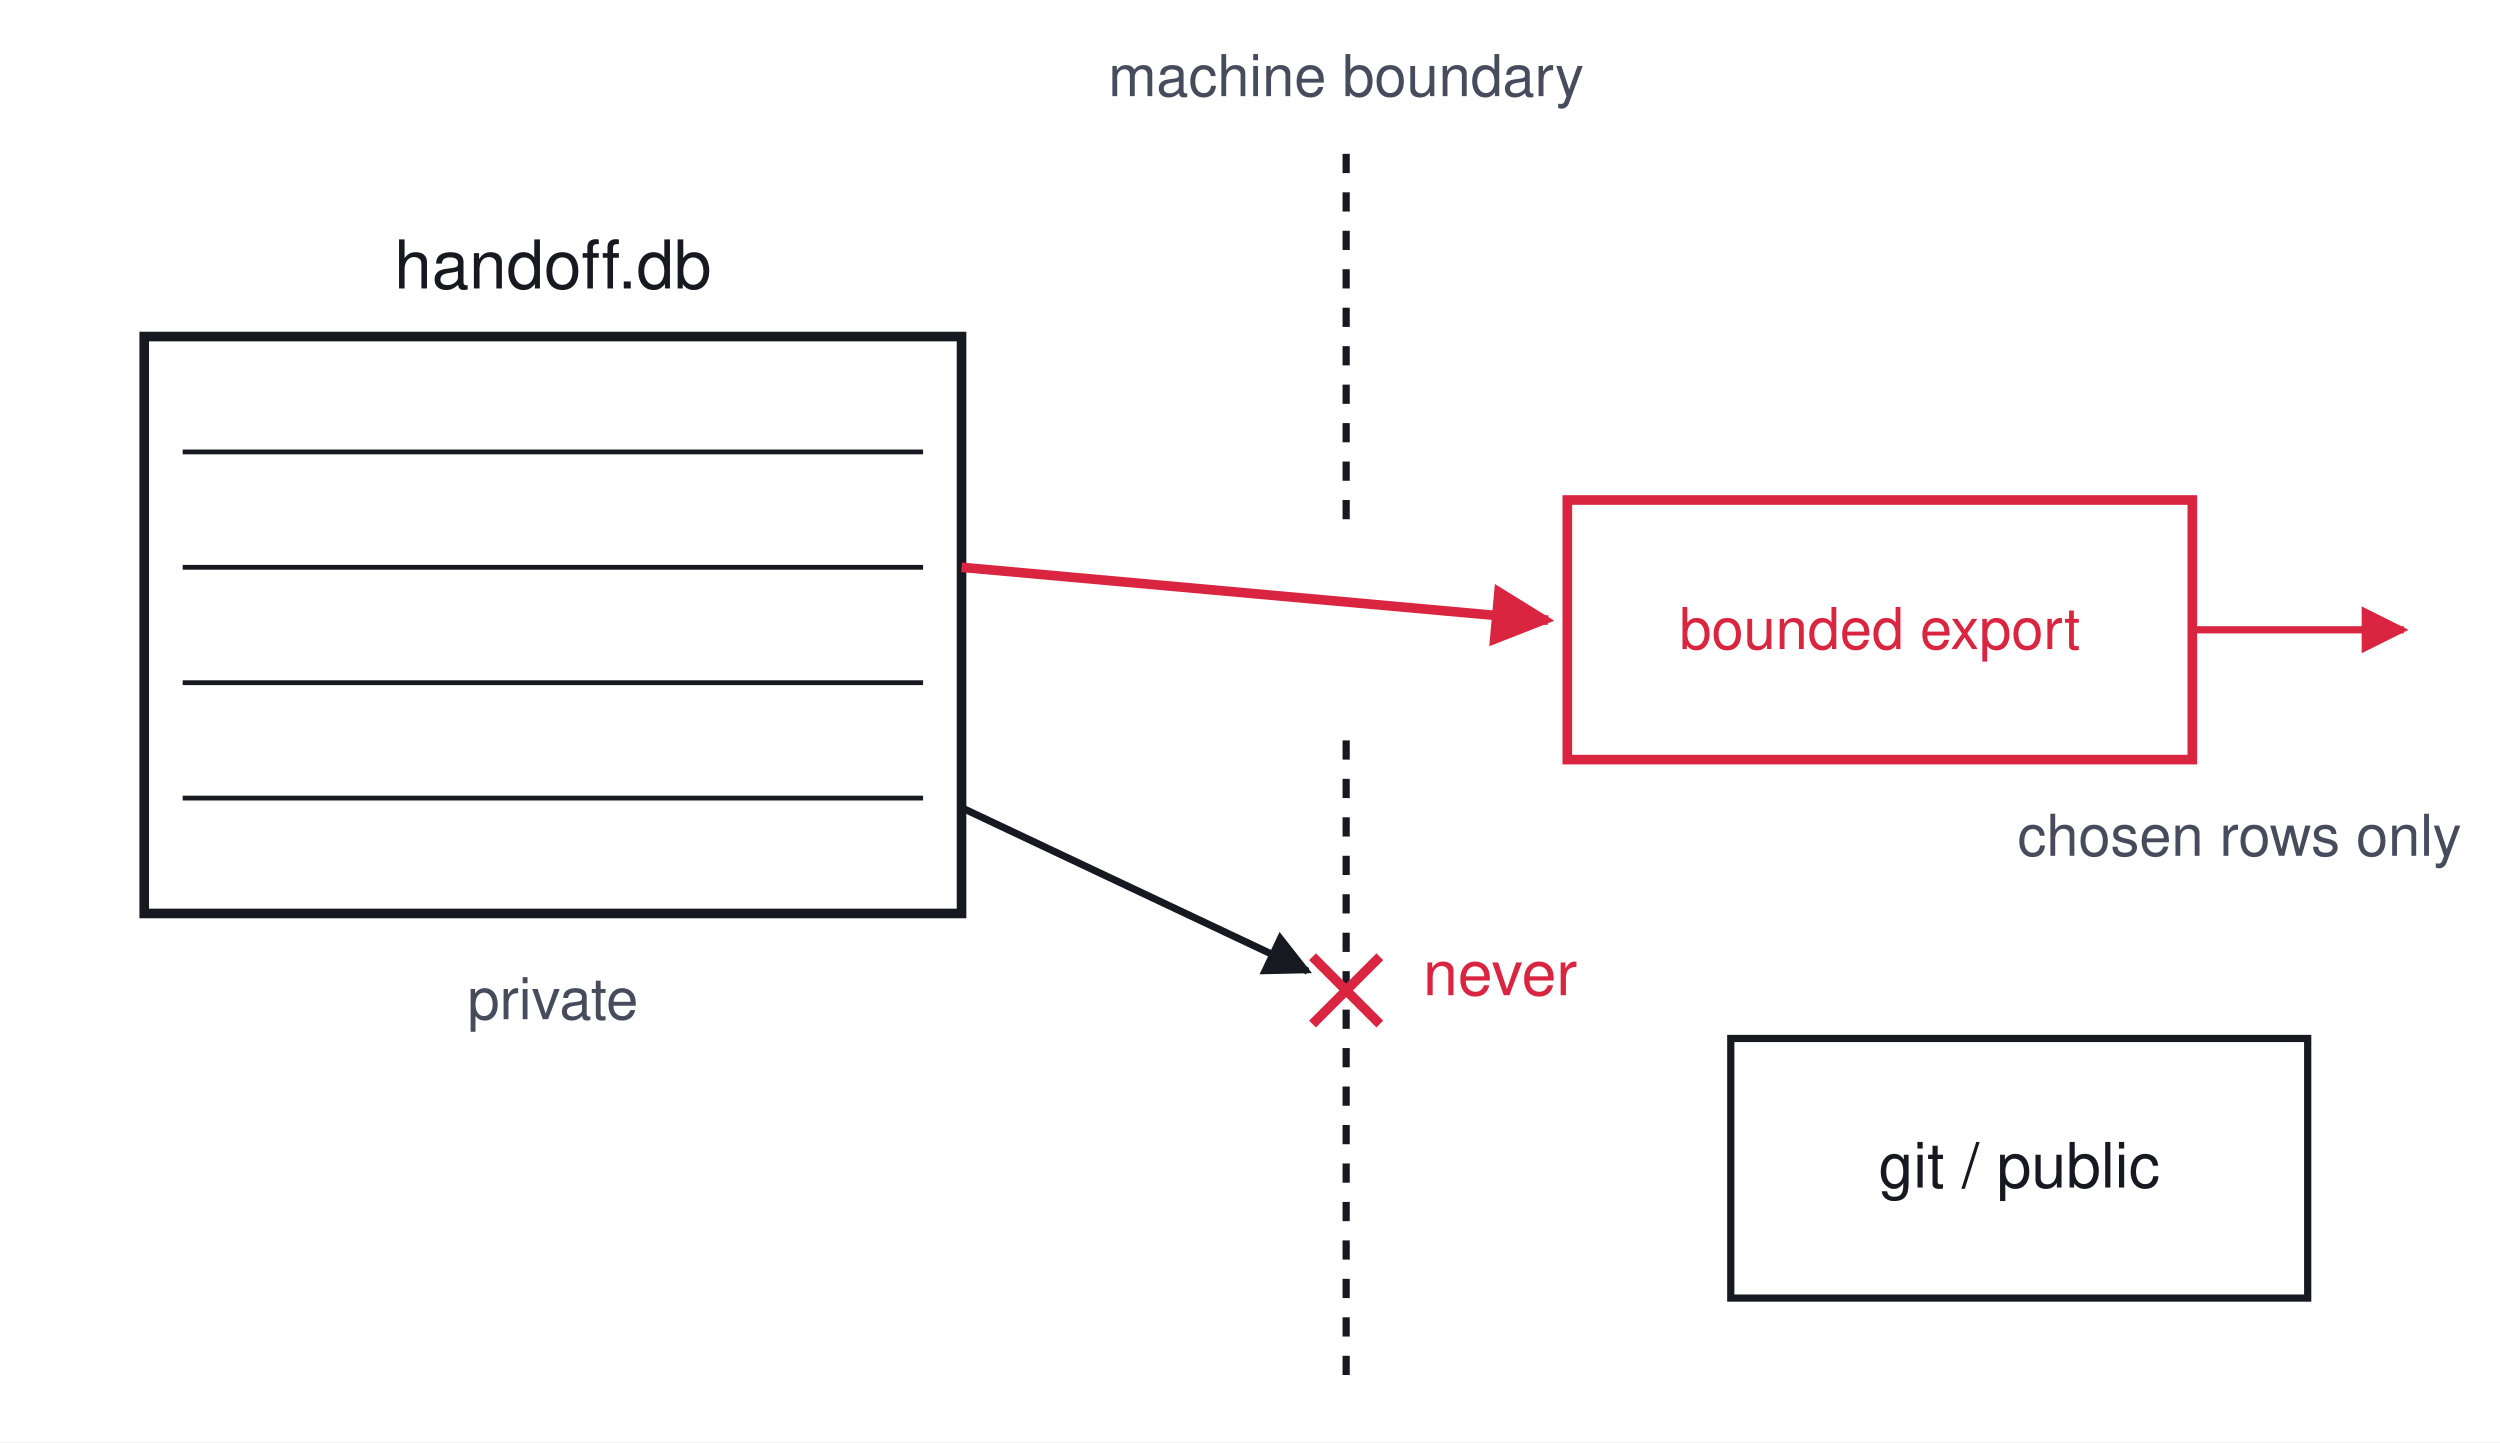
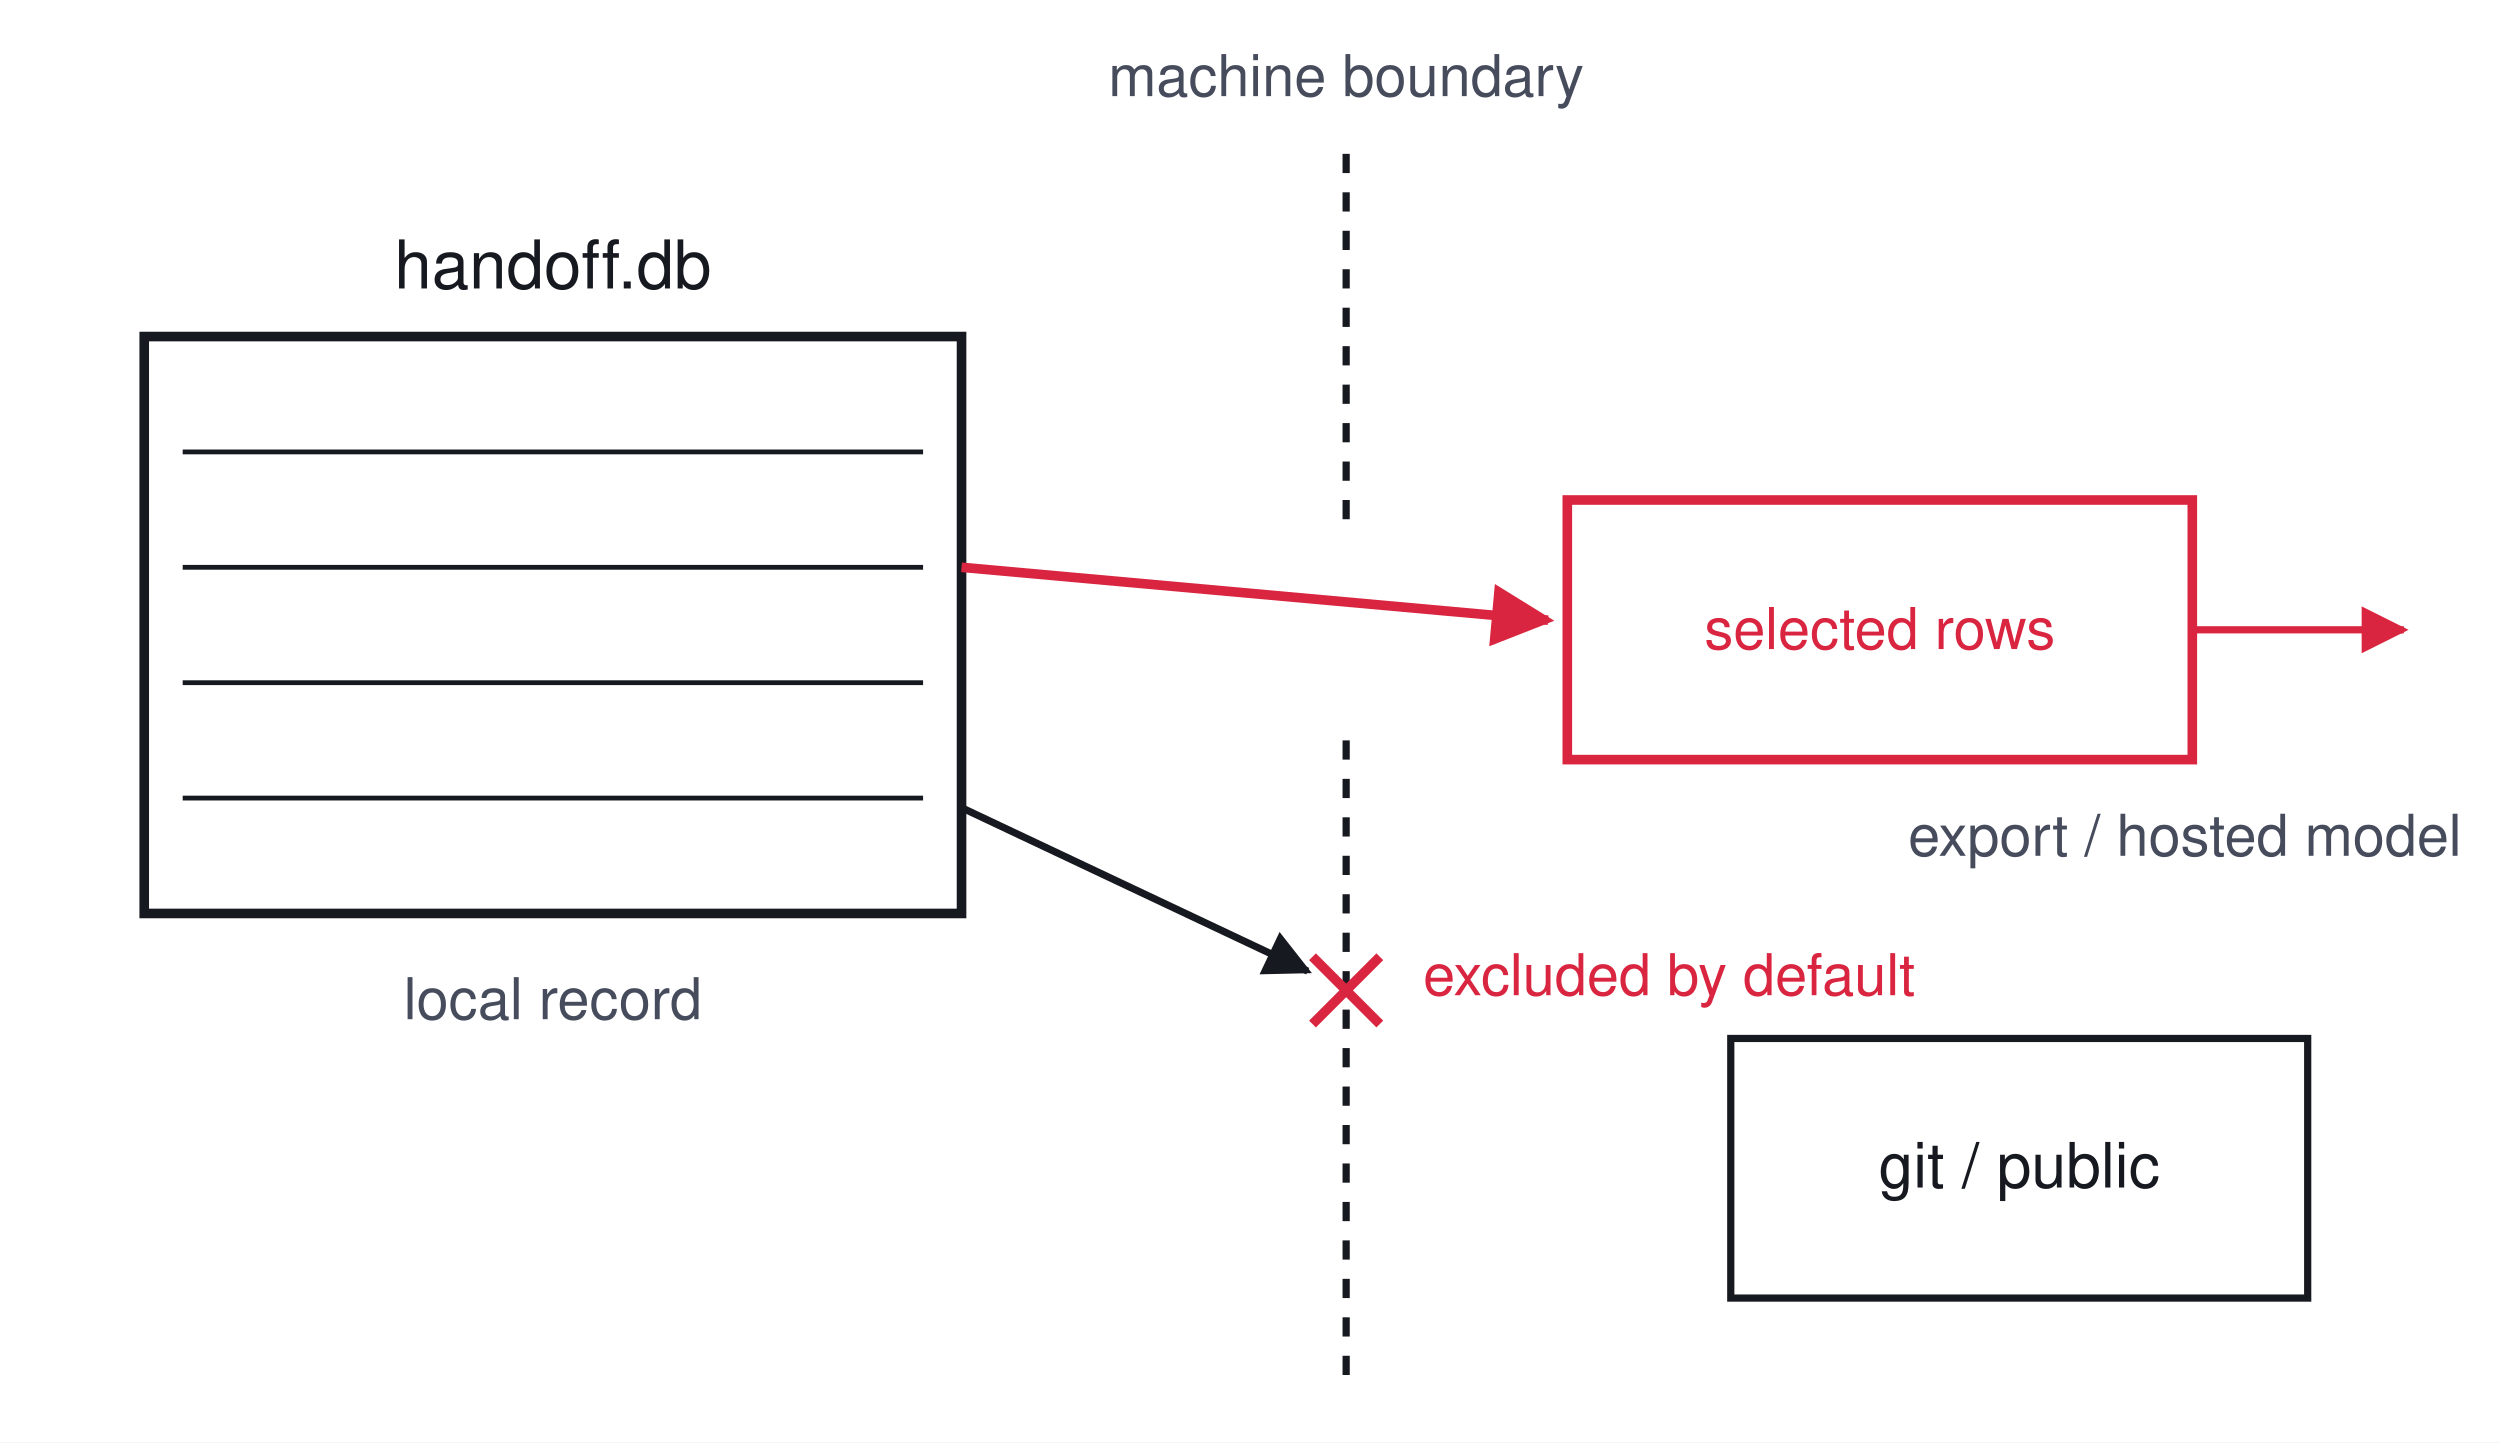
<svg xmlns="http://www.w3.org/2000/svg" viewBox="0 0 520 300" width="520" height="300" role="img">
  <rect x="0" y="0" width="520" height="300" fill="#ffffff" />
  <defs>
    <marker id="bound-ink" viewBox="0 0 10 10" refX="9" refY="5" markerWidth="6.5" markerHeight="6.5" orient="auto">
      <path d="M0,0 L10,5 L0,10 z" fill="#171920" />
    </marker>
    <marker id="bound-coral" viewBox="0 0 10 10" refX="9" refY="5" markerWidth="6.5" markerHeight="6.5" orient="auto">
      <path d="M0,0 L10,5 L0,10 z" fill="#d9253f" />
    </marker>
  </defs>
  <rect x="30" y="70" width="170" height="120" fill="none" stroke="#171920" stroke-width="2" />
  <line x1="38" y1="94.0" x2="192" y2="94.0" stroke="#171920" stroke-width="1" fill="none" />
  <line x1="38" y1="118.0" x2="192" y2="118.0" stroke="#171920" stroke-width="1" fill="none" />
  <line x1="38" y1="142.0" x2="192" y2="142.0" stroke="#171920" stroke-width="1" fill="none" />
  <line x1="38" y1="166.0" x2="192" y2="166.0" stroke="#171920" stroke-width="1" fill="none" />
  <text x="115" y="60" font-family="ui-monospace, GeistMonoVariableVF, Helvetica, monospace" font-size="14" fill="#171920" text-anchor="middle">handoff.db</text>
-   <text x="115" y="212" font-family="ui-monospace, GeistMonoVariableVF, Helvetica, monospace" font-size="12" fill="#464c5c" text-anchor="middle">private</text>
+   <text x="115" y="212" font-family="ui-monospace, GeistMonoVariableVF, Helvetica, monospace" font-size="12" fill="#464c5c" text-anchor="middle">local record</text>
  <text x="280" y="20" font-family="ui-monospace, GeistMonoVariableVF, Helvetica, monospace" font-size="12" fill="#464c5c" text-anchor="middle">machine boundary</text>
  <line x1="280" y1="32" x2="280" y2="108" stroke="#171920" stroke-width="1.5" fill="none" stroke-dasharray="4 4" />
  <line x1="280" y1="154" x2="280" y2="288" stroke="#171920" stroke-width="1.5" fill="none" stroke-dasharray="4 4" />
  <line x1="200" y1="118" x2="322" y2="129" stroke="#d9253f" stroke-width="2" fill="none" marker-end="url(#bound-coral)" />
  <rect x="326" y="104" width="130" height="54" fill="none" stroke="#d9253f" stroke-width="2" />
-   <text x="391" y="135" font-family="ui-monospace, GeistMonoVariableVF, Helvetica, monospace" font-size="12" fill="#d9253f" text-anchor="middle">bounded export</text>
+   <text x="391" y="135" font-family="ui-monospace, GeistMonoVariableVF, Helvetica, monospace" font-size="12" fill="#d9253f" text-anchor="middle">selected rows</text>
  <line x1="456" y1="131" x2="500" y2="131" stroke="#d9253f" stroke-width="1.5" fill="none" marker-end="url(#bound-coral)" />
-   <text x="512" y="178" font-family="ui-monospace, GeistMonoVariableVF, Helvetica, monospace" font-size="12" fill="#464c5c" text-anchor="end">chosen rows only</text>
+   <text x="512" y="178" font-family="ui-monospace, GeistMonoVariableVF, Helvetica, monospace" font-size="12" fill="#464c5c" text-anchor="end">export / hosted model</text>
  <line x1="200" y1="168" x2="272" y2="202" stroke="#171920" stroke-width="1.5" fill="none" marker-end="url(#bound-ink)" />
  <line x1="273" y1="199" x2="287" y2="213" stroke="#d9253f" stroke-width="2" fill="none" />
  <line x1="273" y1="213" x2="287" y2="199" stroke="#d9253f" stroke-width="2" fill="none" />
-   <text x="296" y="207" font-family="ui-monospace, GeistMonoVariableVF, Helvetica, monospace" font-size="13" fill="#d9253f" text-anchor="start">never</text>
+   <text x="296" y="207" font-family="ui-monospace, GeistMonoVariableVF, Helvetica, monospace" font-size="12" fill="#d9253f" text-anchor="start">excluded by default</text>
  <rect x="360" y="216" width="120" height="54" fill="none" stroke="#171920" stroke-width="1.5" />
  <text x="420" y="247" font-family="ui-monospace, GeistMonoVariableVF, Helvetica, monospace" font-size="13" fill="#171920" text-anchor="middle">git / public</text>
</svg>
